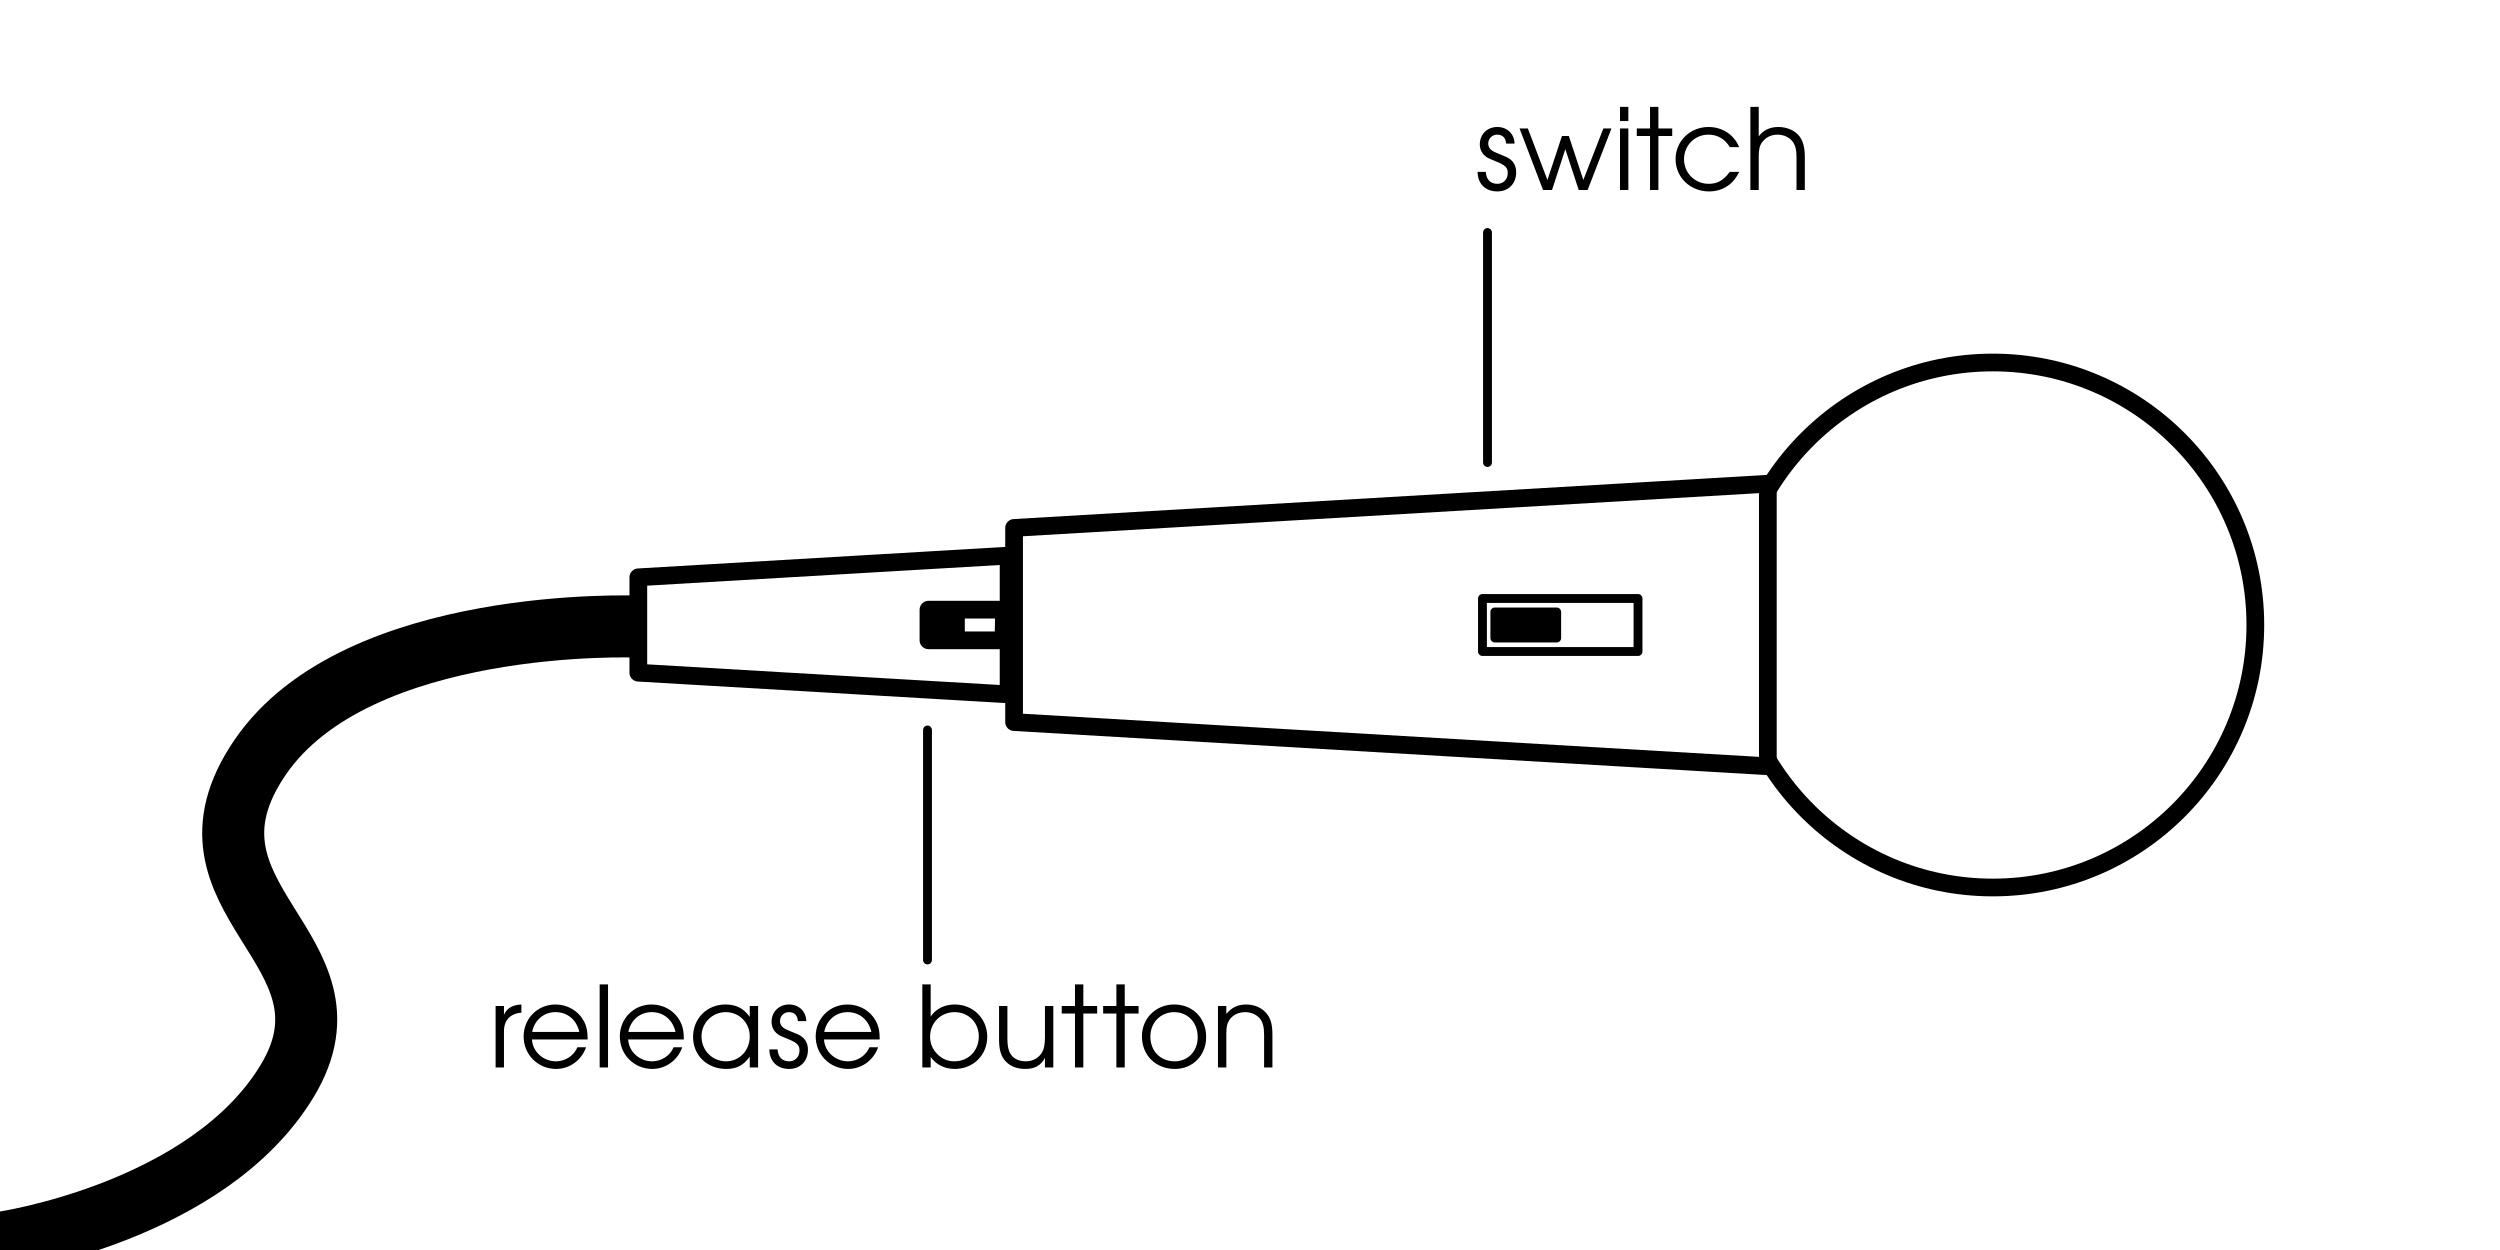
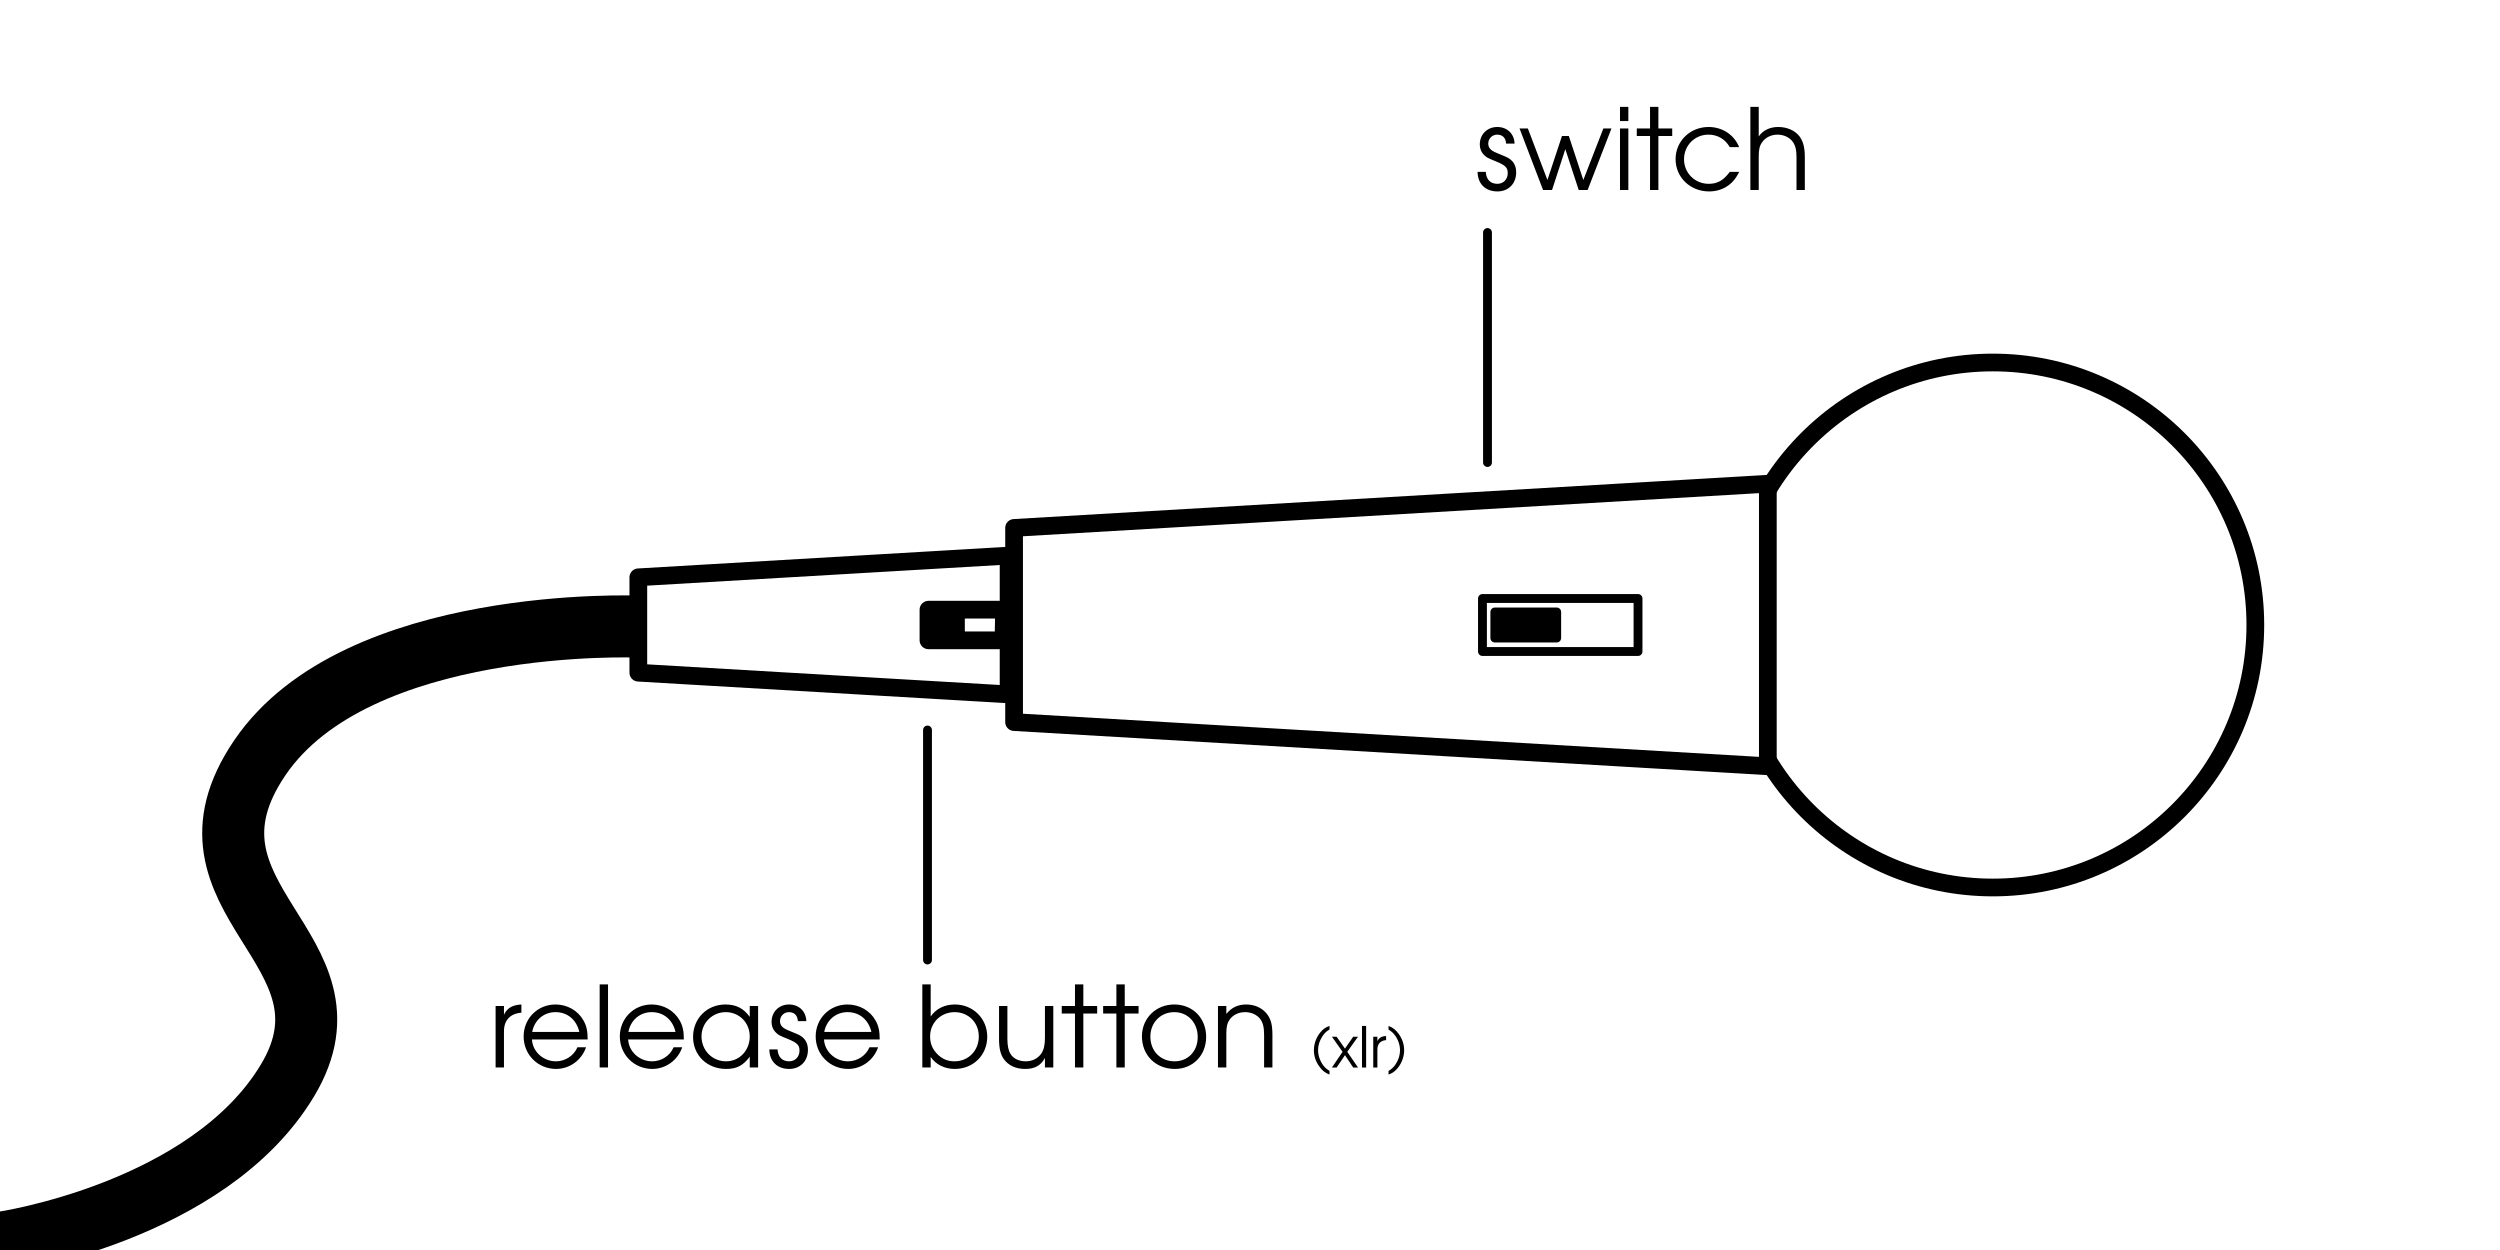
<svg xmlns="http://www.w3.org/2000/svg" width="1000" height="500" viewBox="0 0 1000 500" id="svg2" version="1.1">
  <defs id="defs4">
    <marker orient="auto" refY="0.0" refX="0.0" id="DotS" style="overflow:visible">
      <path id="path4300" d="M -2.5,-1.0 C -2.5,1.76 -4.74,4.0 -7.5,4.0 C -10.26,4.0 -12.5,1.76 -12.5,-1.0 C -12.5,-3.76 -10.26,-6.0 -7.5,-6.0 C -4.74,-6.0 -2.5,-3.76 -2.5,-1.0 z " style="fill-rule:evenodd;stroke:#000000;stroke-width:1pt;stroke-opacity:1;fill:#000000;fill-opacity:1" transform="scale(0.2) translate(7.4, 1)" />
    </marker>
    <marker orient="auto" refY="0.0" refX="0.0" id="DotM" style="overflow:visible">
      <path id="path4297" d="M -2.5,-1.0 C -2.5,1.76 -4.74,4.0 -7.5,4.0 C -10.26,4.0 -12.5,1.76 -12.5,-1.0 C -12.5,-3.76 -10.26,-6.0 -7.5,-6.0 C -4.74,-6.0 -2.5,-3.76 -2.5,-1.0 z " style="fill-rule:evenodd;stroke:#000000;stroke-width:1pt;stroke-opacity:1;fill:#000000;fill-opacity:1" transform="scale(0.4) translate(7.4, 1)" />
    </marker>
  </defs>
  <g id="layer1" transform="translate(0,-552.3621)">
    <rect style="opacity:1;fill:#ffffff;fill-opacity:1;stroke:#000000;stroke-width:3.543;stroke-linecap:round;stroke-linejoin:round;stroke-miterlimit:4;stroke-dasharray:none;stroke-dashoffset:29.4;stroke-opacity:1" id="rect4568" width="1145.513" height="601.041" x="-59.397" y="507.89" />
    <g id="g4603" transform="matrix(1.118562,0,0,1.118562,-35.49982,-10.82269)">
      <g style="fill:#ffffff" transform="translate(86.97413,213.5462)" id="g4599">
        <path style="fill:#ffffff;fill-rule:evenodd;stroke:none;stroke-width:7.087;stroke-linecap:round;stroke-linejoin:round;stroke-miterlimit:4;stroke-dasharray:none;stroke-opacity:1" d="m 160.235,-48.19 c -37.857,45.714 -34.126,116.299 -34.126,116.299 62.857,32.143 125,0 125,0 0,0 -4.596,-77.064 -24.062,-116.811" id="path4590" />
        <path id="path4592" d="m 160.235,-48.19 c -37.857,45.714 -34.126,116.299 -34.126,116.299 62.857,32.143 125,0 125,0 0,0 0,-39.941 -8.152,-65.546" style="fill:#ffffff;fill-rule:evenodd;stroke:#000000;stroke-width:7.087;stroke-linecap:round;stroke-linejoin:round;stroke-miterlimit:4;stroke-dasharray:none;stroke-opacity:1" />
      </g>
      <circle style="opacity:1;fill:#ffffff;fill-opacity:1;stroke:#000000;stroke-width:7.087;stroke-linecap:round;stroke-miterlimit:4;stroke-dasharray:none;stroke-dashoffset:0;stroke-opacity:1" id="circle4197" cx="274.822" cy="122.867" r="30" />
      <g transform="translate(-200.5133,15)" id="g4241">
        <path id="path4253" d="m 475.277,172.519 c 0,0 -22.297,18.335 -33.84,0 -11.544,-18.335 -2.525,-66.67 32.83,-66.67 35.355,0 48.326,49.978 35.355,66.67 -12.97,16.693 -34.345,0 -34.345,0 z" style="fill:none;fill-rule:evenodd;stroke:#000000;stroke-width:3.543;stroke-linecap:round;stroke-linejoin:miter;stroke-miterlimit:0.9;stroke-dasharray:3.543, 7.087;stroke-dashoffset:0;stroke-opacity:1" />
        <g transform="translate(105,66.78571)" id="g4243">
          <rect style="opacity:1;fill:#ffffff;fill-opacity:1;stroke:#000000;stroke-width:7.087;stroke-linecap:round;stroke-linejoin:round;stroke-miterlimit:4;stroke-dasharray:none;stroke-dashoffset:0;stroke-opacity:1" id="rect4245" width="32.143" height="22.5" x="354.464" y="135.219" />
          <g id="g4247" transform="translate(-1.512097,0)">
            <path d="m 365.029,118.553 a 14.505,14.505 0 0 1 -6.955,-16.583 14.505,14.505 0 0 1 14.523,-10.604 14.505,14.505 0 0 1 13.678,11.674 14.505,14.505 0 0 1 -8.191,16.009" id="path4249" style="opacity:1;fill:#ffffff;fill-opacity:1;stroke:#000000;stroke-width:7.087;stroke-linecap:round;stroke-linejoin:round;stroke-miterlimit:4;stroke-dasharray:none;stroke-dashoffset:0;stroke-opacity:1" />
            <rect y="118.476" x="366.239" height="46.467" width="11.617" id="rect4251" style="opacity:1;fill:#ffffff;fill-opacity:1;stroke:#000000;stroke-width:7.087;stroke-linecap:round;stroke-linejoin:round;stroke-miterlimit:4;stroke-dasharray:none;stroke-dashoffset:0;stroke-opacity:1" />
          </g>
        </g>
      </g>
    </g>
    <g id="g4299" transform="matrix(1.118562,0,0,1.118562,61.81506,-28.71968)">
      <path style="fill:none;fill-rule:evenodd;stroke:#000000;stroke-width:3.543;stroke-linecap:round;stroke-linejoin:miter;stroke-miterlimit:0.9;stroke-dasharray:3.543, 7.087;stroke-dashoffset:0;stroke-opacity:1" d="m 515.827,260.244 c 0,0 -77.272,63.544 -117.278,0 -40.006,-63.544 -8.752,-231.055 113.777,-231.055 122.529,0 167.48,173.205 122.529,231.055 -44.95,57.851 -119.029,0 -119.029,0 z" id="path4293" />
      <g id="g4287" transform="translate(142.9133,154.3672)">
        <path d="m 365.029,118.553 a 14.505,14.505 0 0 1 -6.955,-16.583 14.505,14.505 0 0 1 14.523,-10.604 14.505,14.505 0 0 1 13.678,11.674 14.505,14.505 0 0 1 -8.191,16.009" id="path4289" style="opacity:1;fill:#ffffff;fill-opacity:1;stroke:#000000;stroke-width:7.087;stroke-linecap:round;stroke-linejoin:round;stroke-miterlimit:4;stroke-dasharray:none;stroke-dashoffset:0;stroke-opacity:1" />
        <rect y="118.476" x="366.239" height="46.467" width="11.617" id="rect4291" style="opacity:1;fill:#ffffff;fill-opacity:1;stroke:#000000;stroke-width:7.087;stroke-linecap:round;stroke-linejoin:round;stroke-miterlimit:4;stroke-dasharray:none;stroke-dashoffset:0;stroke-opacity:1" />
      </g>
    </g>
    <g id="g4379" transform="matrix(2.041065,0,0,2.041065,-2275.938,-534.4789)">
      <path d="m 1037.816,325.533 a 11.063,11.063 0 0 1 3.247,7.834 11.063,11.063 0 0 1 -3.254,7.832" style="opacity:1;fill:none;fill-opacity:0.411;stroke:#000000;stroke-width:1.942;stroke-linecap:round;stroke-linejoin:round;stroke-miterlimit:4;stroke-dasharray:none;stroke-dashoffset:0;stroke-opacity:1" id="ellipse4327" />
      <path d="m 1045.238,318.283 a 21.438,21.438 0 0 1 0.172,29.983" id="circle4333" style="opacity:1;fill:none;fill-opacity:0.411;stroke:#000000;stroke-width:1.942;stroke-linecap:round;stroke-linejoin:round;stroke-miterlimit:4;stroke-dasharray:none;stroke-dashoffset:0;stroke-opacity:1" />
      <path d="m 1054.935,308.534 a 35.188,35.188 0 0 1 -0.097,49.752" style="opacity:1;fill:none;fill-opacity:0.411;stroke:#000000;stroke-width:1.942;stroke-linecap:round;stroke-linejoin:round;stroke-miterlimit:4;stroke-dasharray:none;stroke-dashoffset:0;stroke-opacity:1" id="circle4339" />
      <path d="m 1067.368,296.042 a 52.813,52.813 0 0 1 0.012,74.629" id="circle4345" style="opacity:1;fill:none;fill-opacity:0.411;stroke:#000000;stroke-width:1.942;stroke-linecap:round;stroke-linejoin:round;stroke-miterlimit:4;stroke-dasharray:none;stroke-dashoffset:0;stroke-opacity:1" />
    </g>
    <g id="g4213" transform="translate(-966,-12)">
      <g id="g4304" transform="matrix(1.198584,0,0,1.198584,-92.69968,-114.985)">
        <path style="fill:none;fill-rule:evenodd;stroke:#000000;stroke-width:3.543;stroke-linecap:round;stroke-linejoin:miter;stroke-miterlimit:4;stroke-dasharray:none;stroke-opacity:1" d="m 723,822.362 0,143.72" id="path4306" />
        <path id="path4308" d="m 143,822.362 703,0" style="fill:none;fill-rule:evenodd;stroke:#000000;stroke-width:10.63;stroke-linecap:round;stroke-linejoin:miter;stroke-miterlimit:4;stroke-dasharray:none;stroke-opacity:1" />
        <path id="path4310" d="m 257,826.362 0,139" style="fill:none;fill-rule:evenodd;stroke:#000000;stroke-width:3.543;stroke-linecap:round;stroke-linejoin:miter;stroke-miterlimit:4;stroke-dasharray:none;stroke-opacity:1" />
      </g>
      <rect y="854.285" x="486.998" height="9.839" width="26.003" id="rect4627" style="opacity:1;fill:#000000;fill-opacity:1;stroke:#000000;stroke-width:14.086;stroke-linecap:round;stroke-linejoin:round;stroke-miterlimit:4;stroke-dasharray:none;stroke-dashoffset:0;stroke-opacity:1" />
      <path id="path4186" d="M 517.602,851.766 C 622.254,864.494 810.344,815.946 774.989,668.868 739.634,521.789 260.215,524.453 216.375,670.282 172.534,816.111 364.867,863.665 482.247,852.351" style="fill:none;fill-rule:evenodd;stroke:#000000;stroke-width:7.087;stroke-linecap:round;stroke-linejoin:miter;stroke-miterlimit:4;stroke-dasharray:7.087, 14.173;stroke-dashoffset:0;stroke-opacity:1" />
    </g>
    <g id="g5183" transform="matrix(0.8660254,0.5,-0.5,0.8660254,223.9082,-417.286)">
      <path id="path4231" d="m 196.1,720.298 c 0,0 -44.654,36.721 -67.773,0 -23.119,-36.721 -5.058,-133.523 65.75,-133.523 70.808,0 96.784,100.092 70.808,133.523 -25.976,33.431 -68.785,0 -68.785,0 z" style="fill:none;fill-rule:evenodd;stroke:#000000;stroke-width:7.087;stroke-linecap:round;stroke-linejoin:miter;stroke-miterlimit:0.9;stroke-dasharray:7.087, 14.173;stroke-dashoffset:0;stroke-opacity:1" />
      <path d="m 182.561,745.971 a 29.049,29.049 0 0 1 -13.928,-33.212 29.049,29.049 0 0 1 29.086,-21.238 29.049,29.049 0 0 1 27.393,23.38 29.049,29.049 0 0 1 -16.404,32.061" id="path4201" style="opacity:1;fill:#ffffff;fill-opacity:1;stroke:#000000;stroke-width:10.63;stroke-linecap:round;stroke-linejoin:round;stroke-miterlimit:4;stroke-dasharray:none;stroke-dashoffset:0;stroke-opacity:1" />
      <rect y="745.818" x="184.985" height="93.062" width="23.265" id="rect4203" style="opacity:1;fill:#ffffff;fill-opacity:1;stroke:#000000;stroke-width:10.63;stroke-linecap:round;stroke-linejoin:round;stroke-miterlimit:4;stroke-dasharray:none;stroke-dashoffset:0;stroke-opacity:1" />
      <path id="path4227" d="m 196.576,838.462 0,56.215" style="fill:none;fill-rule:evenodd;stroke:#000000;stroke-width:7.087;stroke-linecap:butt;stroke-linejoin:miter;stroke-miterlimit:4;stroke-dasharray:none;stroke-opacity:1;marker-end:url(#DotS)" />
    </g>
    <g transform="matrix(1.603918,0,0,1.603918,434.7425,538.6164)" id="g4422" />
    <circle style="opacity:1;fill:none;fill-opacity:1;stroke:#000000;stroke-width:7.087;stroke-linecap:round;stroke-linejoin:round;stroke-miterlimit:4;stroke-dasharray:none;stroke-dashoffset:29.4;stroke-opacity:1" id="path4504" cx="797.134" cy="802.362" r="105" />
    <path style="fill:#ffffff;fill-rule:evenodd;stroke:#000000;stroke-width:7.087;stroke-linecap:round;stroke-linejoin:round;stroke-miterlimit:4;stroke-dasharray:none;stroke-opacity:1" d="m 707.134,745.862 -301.5,17.667 0,77.667 301.5,17.667 z" id="path4502" />
    <path style="fill:none;fill-rule:evenodd;stroke:#000000;stroke-width:24.803;stroke-linecap:round;stroke-linejoin:round;stroke-miterlimit:4;stroke-dasharray:none;stroke-opacity:1" d="m 255.293,803.009 c 0,0 -112.474,-4.609 -151.293,52.354 -38.819,56.963 42.716,76.4 10.972,129.208 C 83.229,1037.378 1,1049.362 1,1049.362" id="path4552" />
    <path id="path4506" d="m 403.437,774.608 -148.105,8.678 0,38.152 148.105,8.678 z" style="fill:#ffffff;fill-rule:evenodd;stroke:#000000;stroke-width:7.087;stroke-linecap:round;stroke-linejoin:round;stroke-miterlimit:4;stroke-dasharray:none;stroke-opacity:1" />
    <rect style="opacity:1;fill:#ffffff;fill-opacity:1;stroke:#000000;stroke-width:3.543;stroke-linecap:round;stroke-linejoin:round;stroke-miterlimit:4;stroke-dasharray:none;stroke-dashoffset:29.4;stroke-opacity:1" id="rect4508" width="62.225" height="21.213" x="592.984" y="791.755" ry="0" />
    <rect style="opacity:1;fill:#000000;fill-opacity:1;stroke:#000000;stroke-width:3.543;stroke-linecap:round;stroke-linejoin:round;stroke-miterlimit:4;stroke-dasharray:none;stroke-dashoffset:29.4;stroke-opacity:1" id="rect4510" width="24.749" height="10.43" x="597.933" y="797.147" ry="0" />
    <path style="fill:none;fill-rule:evenodd;stroke:#000000;stroke-width:7.087;stroke-linecap:round;stroke-linejoin:round;stroke-miterlimit:4;stroke-dasharray:none;stroke-opacity:1" d="m 401.634,796.237 -30.25,0 0,12.25 30,0 z" id="path4512" />
    <rect style="opacity:1;fill:#000000;fill-opacity:1;stroke:#000000;stroke-width:7.087;stroke-linecap:round;stroke-linejoin:round;stroke-miterlimit:4;stroke-dasharray:none;stroke-dashoffset:29.4;stroke-opacity:1" id="rect4514" width="8.5" height="8" x="373.884" y="798.362" />
    <text xml:space="preserve" style="font-style:normal;font-weight:normal;font-size:15px;line-height:125%;font-family:sans-serif;text-align:start;letter-spacing:0px;word-spacing:0px;writing-mode:lr-tb;text-anchor:start;fill:#000000;fill-opacity:1;stroke:none;stroke-width:1px;stroke-linecap:butt;stroke-linejoin:miter;stroke-opacity:1" x="590.222" y="628.362" id="text4554">
      <tspan id="tspan4556" x="590.222" y="628.362" style="font-style:normal;font-variant:normal;font-weight:normal;font-stretch:normal;font-size:45px;font-family:'URW Gothic L';-inkscape-font-specification:'URW Gothic L'">switch</tspan>
    </text>
    <text xml:space="preserve" style="font-style:normal;font-weight:normal;font-size:15px;line-height:125%;font-family:sans-serif;text-align:start;letter-spacing:0px;word-spacing:0px;writing-mode:lr-tb;text-anchor:start;fill:#000000;fill-opacity:1;stroke:none;stroke-width:1px;stroke-linecap:butt;stroke-linejoin:miter;stroke-opacity:1" x="195.414" y="979.362" id="text4558">
-       <tspan id="tspan4560" x="195.414" y="979.362" style="font-style:normal;font-variant:normal;font-weight:normal;font-stretch:normal;font-size:45px;font-family:'URW Gothic L';-inkscape-font-specification:'URW Gothic L'">release button</tspan>
+       <tspan id="tspan4560" x="195.414" y="979.362" style="font-style:normal;font-variant:normal;font-weight:normal;font-stretch:normal;font-size:45px;font-family:'URW Gothic L';-inkscape-font-specification:'URW Gothic L'">release button <tspan style="font-size:22.5px" id="tspan4199">(xlr)</tspan>
+       </tspan>
    </text>
    <path style="fill:none;fill-rule:evenodd;stroke:#000000;stroke-width:3.543;stroke-linecap:round;stroke-linejoin:miter;stroke-miterlimit:4;stroke-dasharray:none;stroke-opacity:1" d="m 595,645.362 0,92" id="path4562" />
    <path id="path4564" d="m 371,844.362 0,92" style="fill:none;fill-rule:evenodd;stroke:#000000;stroke-width:3.543;stroke-linecap:round;stroke-linejoin:miter;stroke-miterlimit:4;stroke-dasharray:none;stroke-opacity:1" />
  </g>
</svg>
